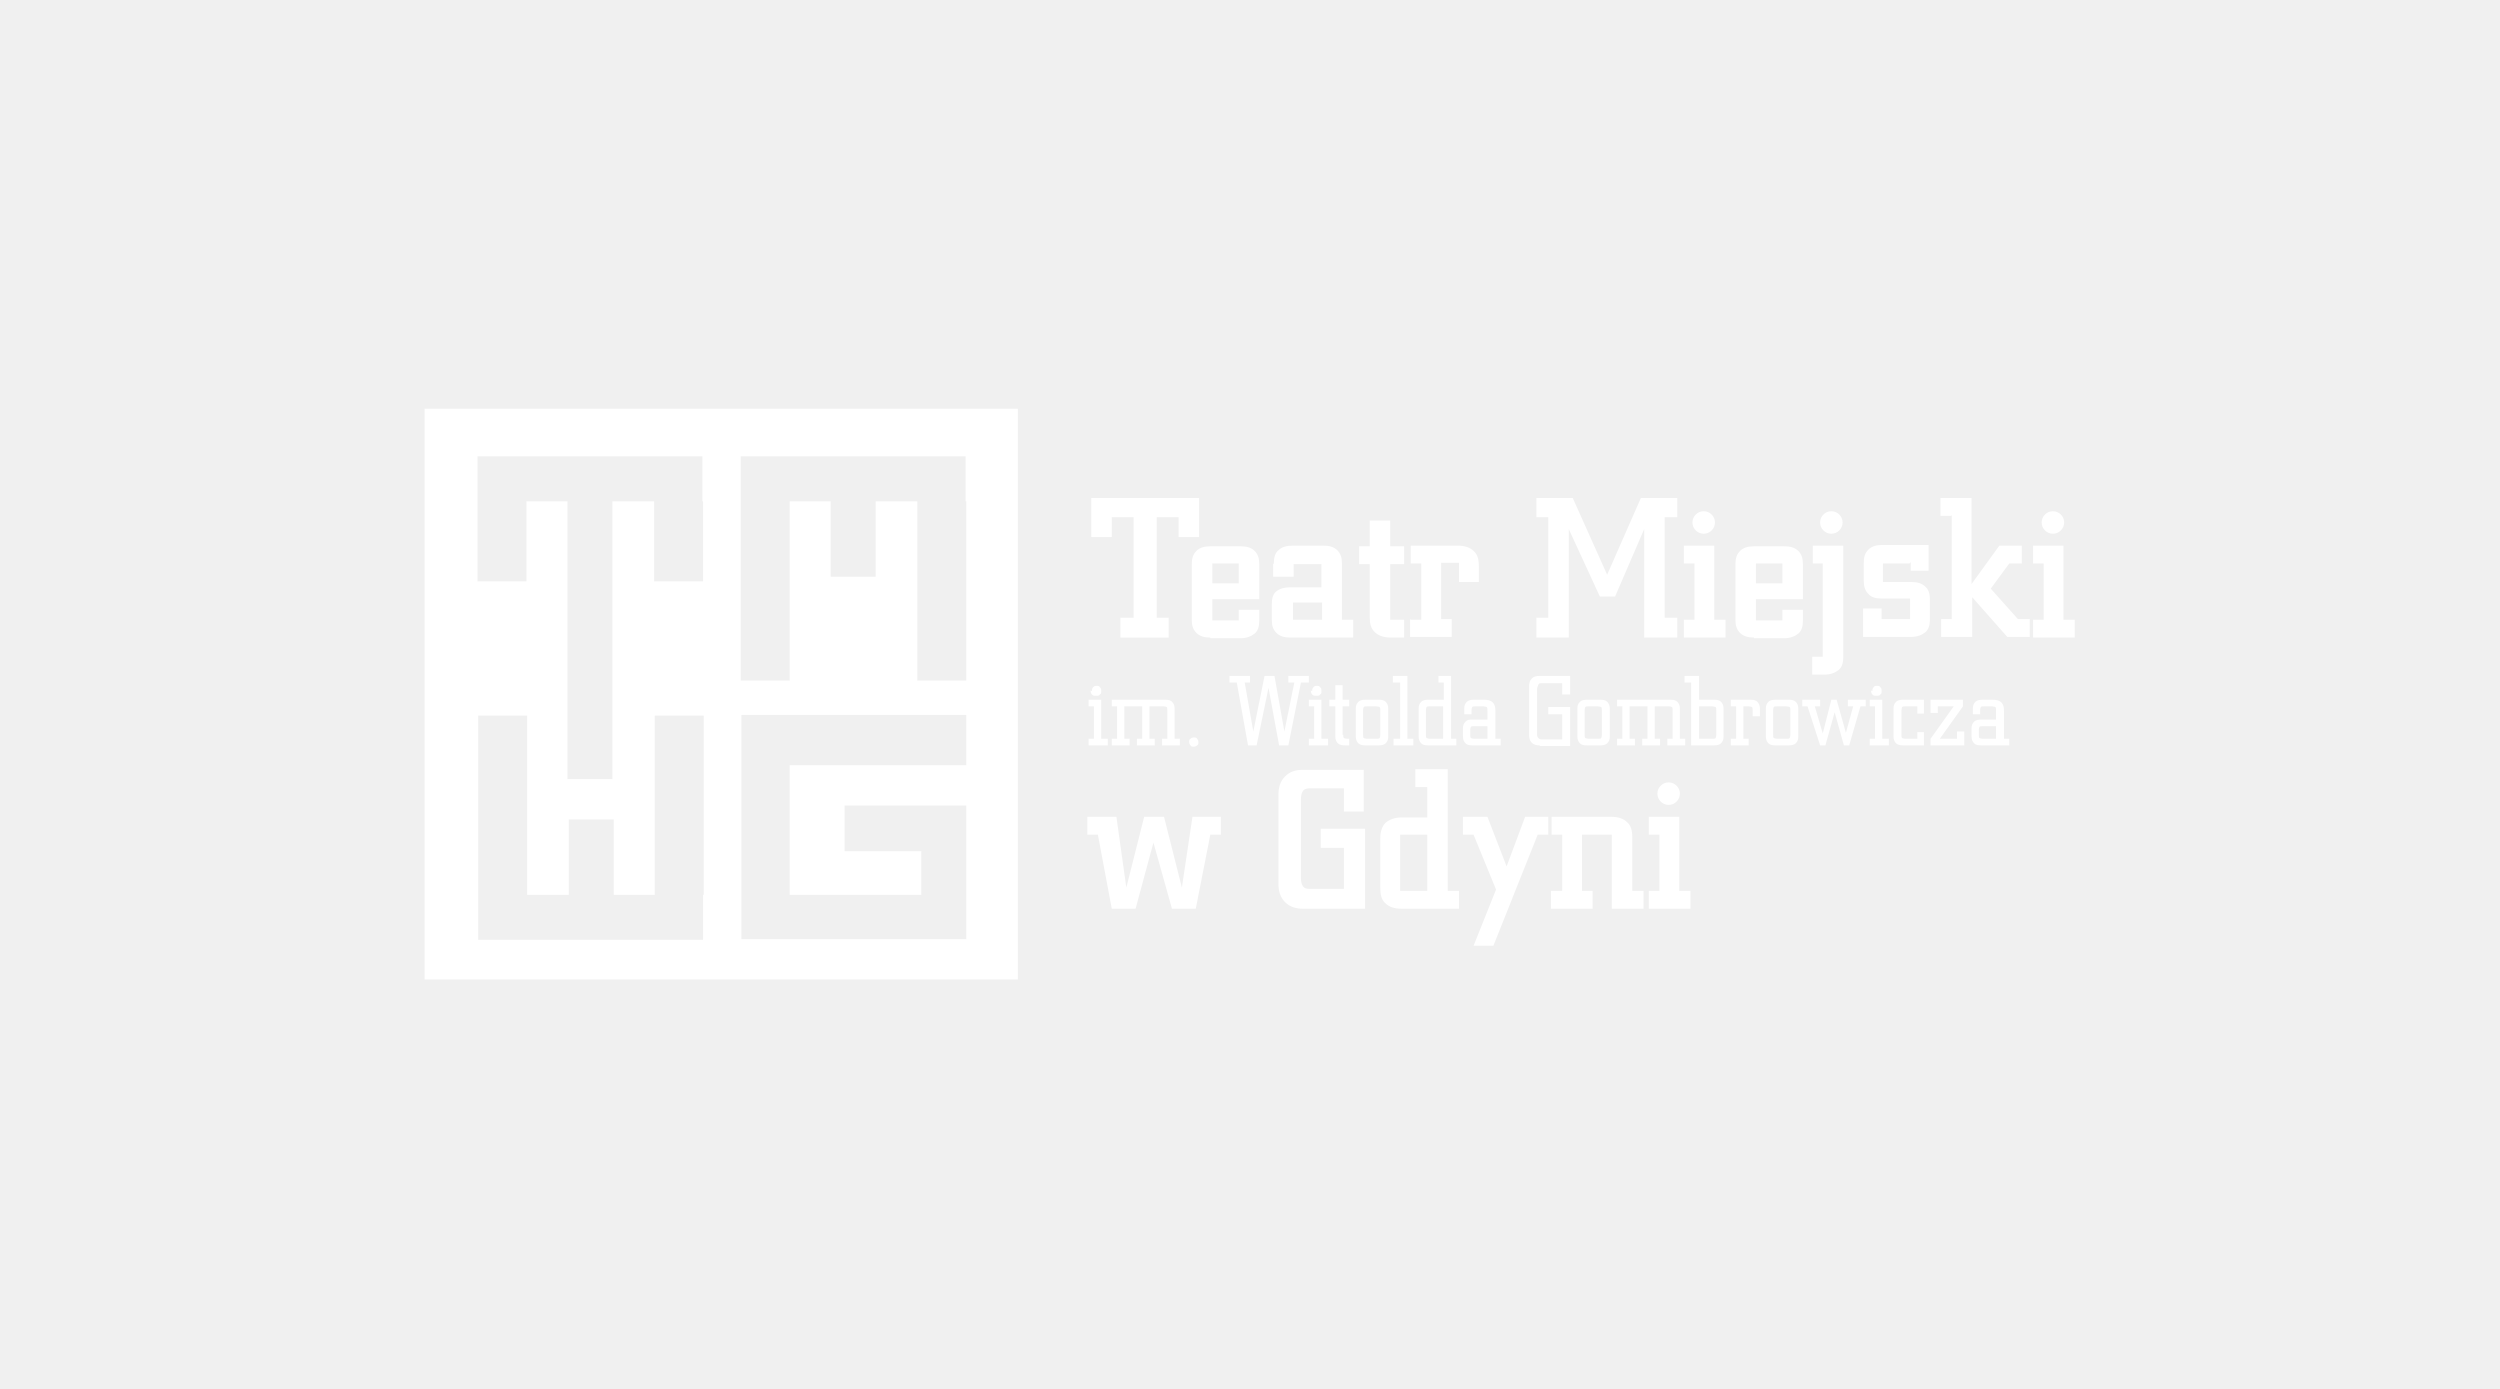
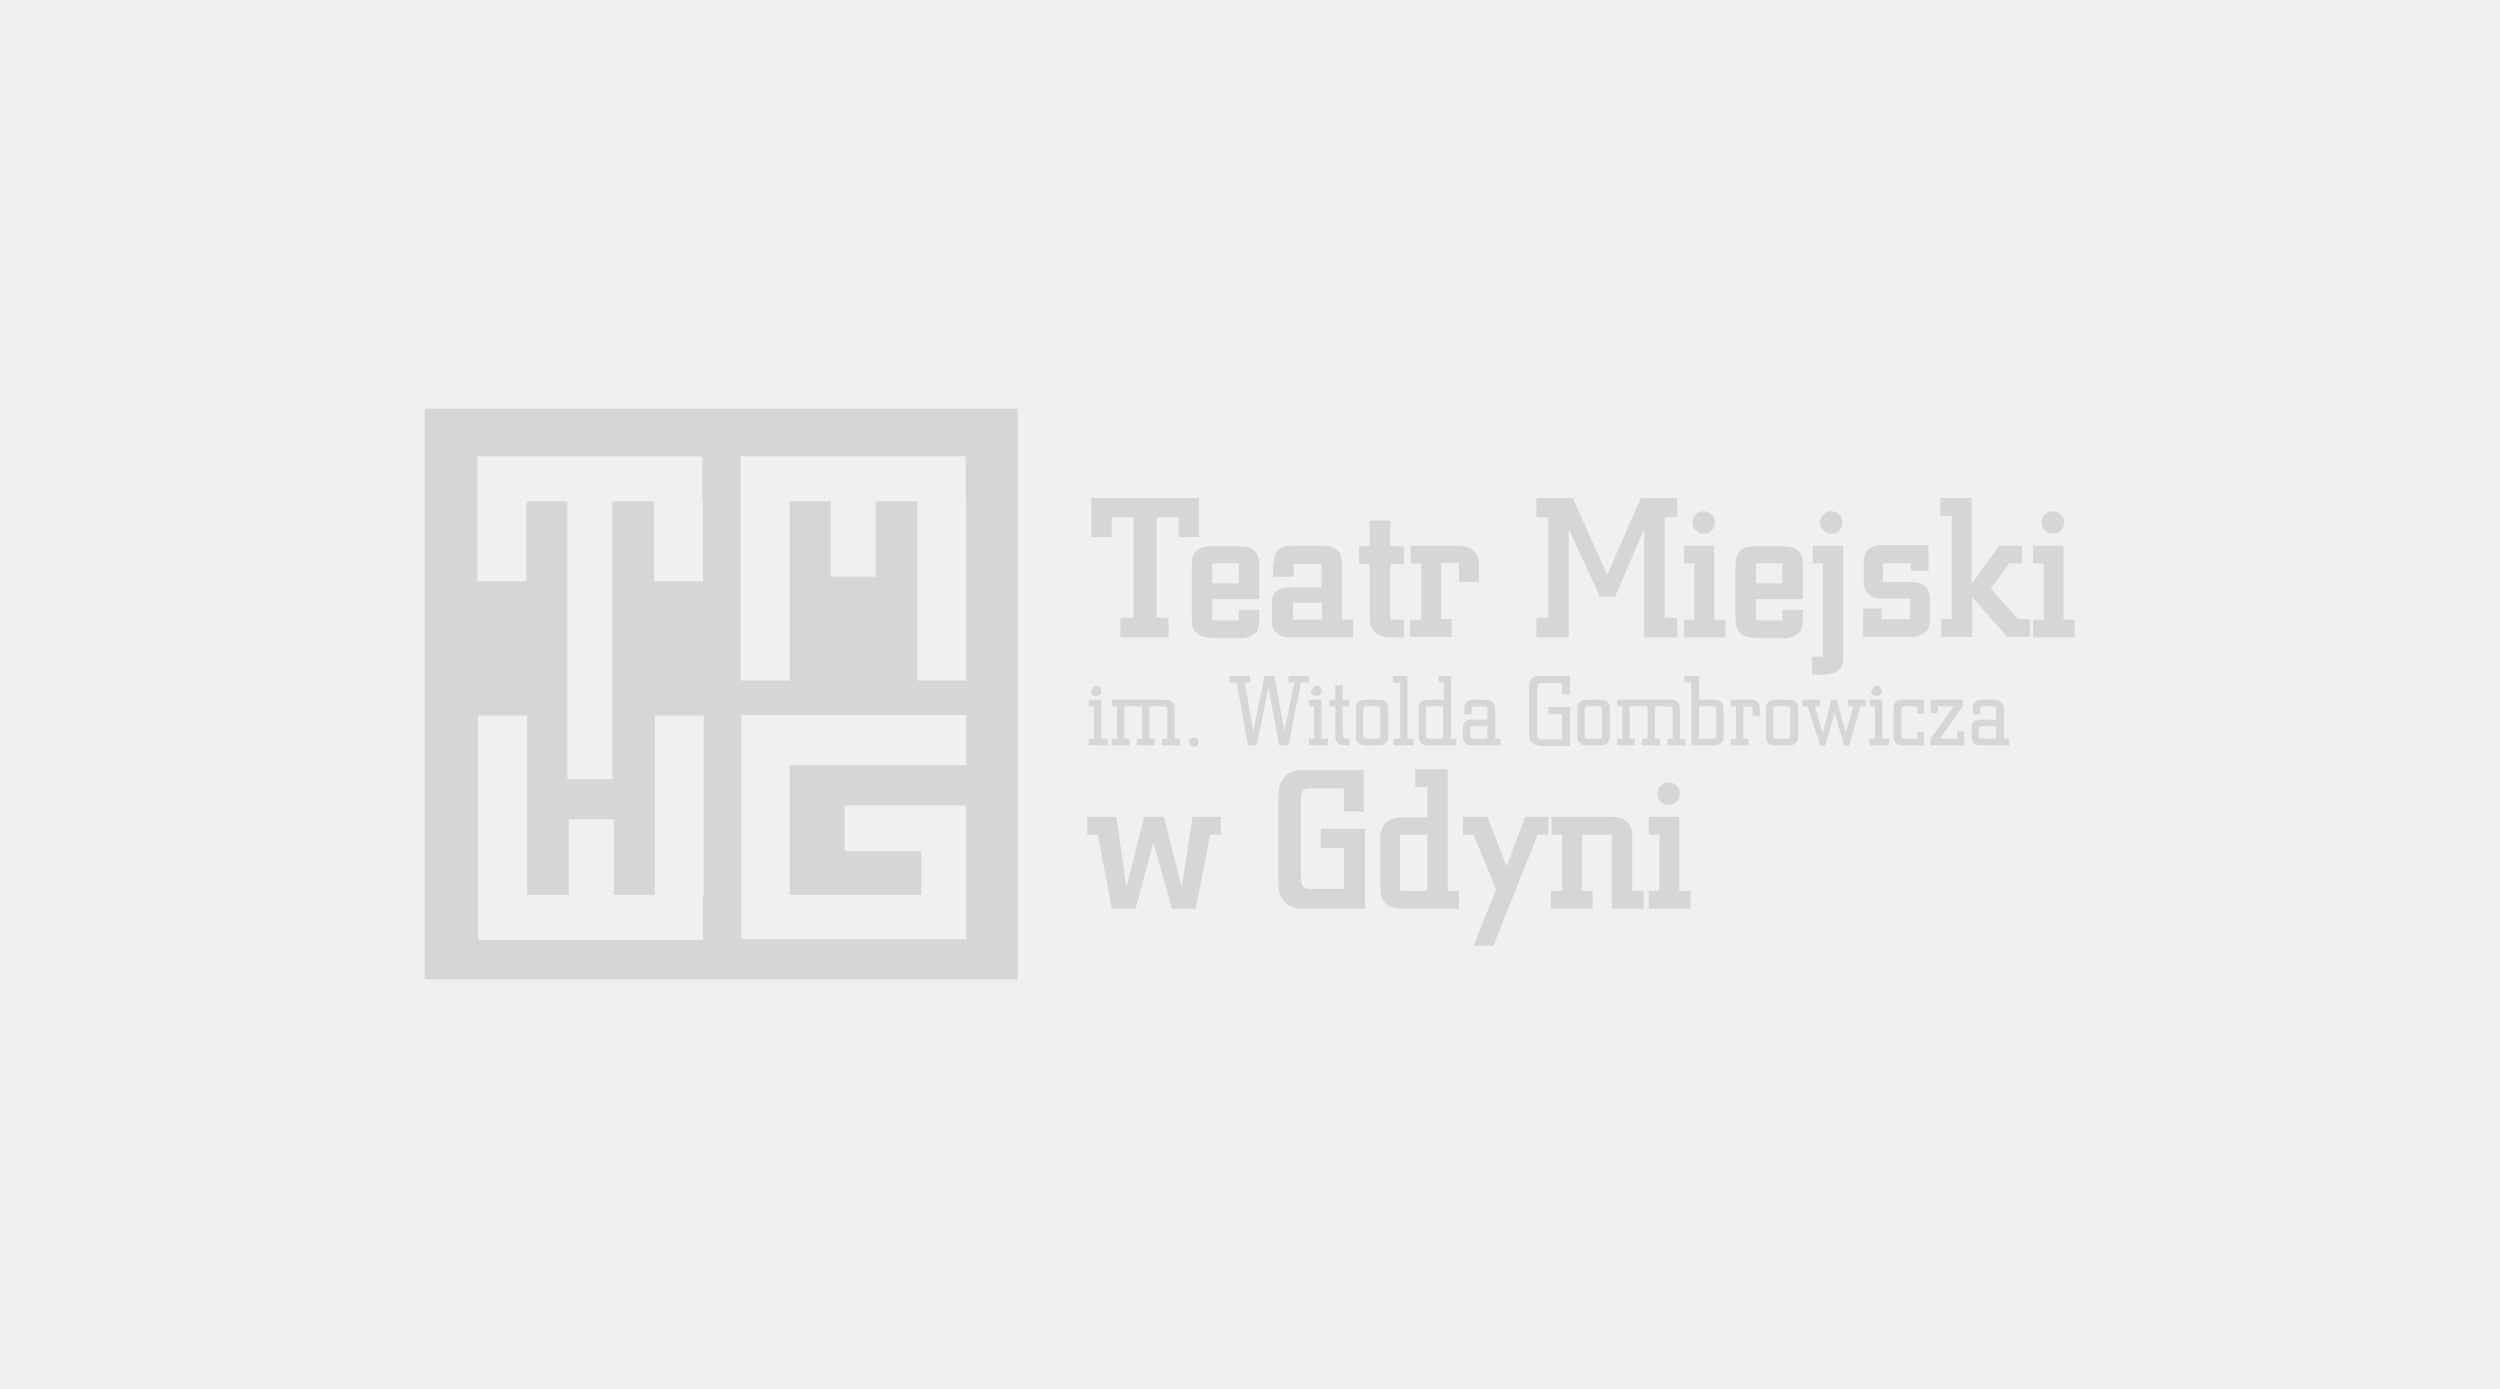
<svg xmlns="http://www.w3.org/2000/svg" width="756" height="420" id="Layer_1" version="1.1" viewBox="0 0 378 210">
  <defs>
    <style>
      .st0 {
-         fill: #fff;
+         fill: #D6D6D6;
        fill-rule: evenodd;
      }
    </style>
  </defs>
  <path class="st0" d="M176.7,93.4v3h-7.3v-3h2v-15.2h-3.3v3h-3.1v-5.9h16.3v5.9h-3.1v-3h-3.3v15.2h2Z" />
  <path class="st0" d="M183,96.4c-.9,0-1.6-.2-2.1-.7-.5-.5-.7-1.1-.7-1.9v-8.5c0-.9.2-1.5.7-2,.5-.5,1.2-.7,2.1-.7h4.6c.9,0,1.6.2,2.1.7.5.5.7,1.1.7,2v5.3h-7.1v3.2h4v-1.6h3.1v1.7c0,.8-.2,1.5-.7,1.9-.5.4-1.2.7-2.1.7h-4.6ZM183.3,85.2v3h4v-3h-4Z" />
  <path class="st0" d="M195.5,93.7h4.4v-2.6h-4.4v2.6ZM192.6,85.2c0-.9.2-1.6.7-2,.5-.5,1.2-.7,2.2-.7h4.6c.9,0,1.6.2,2.1.7.5.5.7,1.1.7,2v8.5h1.7v2.7h-9.5c-.9,0-1.6-.2-2.1-.7-.5-.5-.7-1.1-.7-1.9v-2.5c0-.9.2-1.5.7-1.9.5-.4,1.2-.6,2.1-.6h4.7v-3.5h-4.2v1.9h-3.1v-1.9h0Z" />
  <path class="st0" d="M210.2,93.7h2.1v2.7h-2c-1.1,0-1.9-.3-2.4-.8-.6-.5-.8-1.3-.8-2.3v-8h-1.6v-2.7h1.6v-3.9h3.1v3.9h2.1v2.7h-2.1v8.5h0Z" />
  <path class="st0" d="M213.3,93.7h1.6v-8.5h-1.6v-2.7h7.1c1.1,0,1.9.3,2.4.8.6.5.8,1.3.8,2.3v2.4h-3v-2.9h-2.7v8.5h1.6v2.7h-6.3v-2.7h0Z" />
  <path class="st0" d="M248.6,96.4v-16.4l-4.4,10.2h-2.3l-4.7-10.2v16.4h-4.9v-3h1.8v-15.2h-1.8v-2.9h5.5l5.2,11.6,5.1-11.6h5.5v2.9h-1.9v15.2h1.9v3h-4.9Z" />
  <path class="st0" d="M259.3,93.7h1.6v2.7h-6.3v-2.7h1.6v-8.5h-1.6v-2.7h4.6v11.2ZM255.9,79c0-.5.2-.9.5-1.2.3-.3.7-.5,1.2-.5s.9.2,1.2.5c.3.3.5.7.5,1.2,0,.5-.2.9-.5,1.2-.3.3-.7.5-1.2.5-.5,0-.9-.2-1.2-.5-.3-.3-.5-.7-.5-1.2h0Z" />
  <path class="st0" d="M265.2,96.4c-.9,0-1.6-.2-2.1-.7-.5-.5-.7-1.1-.7-1.9v-8.5c0-.9.2-1.5.7-2,.5-.5,1.2-.7,2.1-.7h4.6c.9,0,1.6.2,2.1.7.5.5.7,1.1.7,2v5.3h-7.1v3.2h4v-1.6h3.1v1.7c0,.8-.2,1.5-.7,1.9-.5.4-1.2.7-2.1.7h-4.6,0ZM265.5,85.2v3h4v-3h-4Z" />
  <path class="st0" d="M275.2,79c0-.5.2-.9.5-1.2.3-.3.7-.5,1.2-.5s.9.2,1.2.5c.3.3.5.7.5,1.2s-.2.9-.5,1.2c-.3.3-.7.5-1.2.5-.5,0-.9-.2-1.2-.5-.3-.3-.5-.7-.5-1.2h0ZM275.7,85.2h-1.6v-2.7h4.6v16.9c0,.8-.2,1.5-.7,1.9-.5.4-1.2.7-2.1.7h-1.9v-2.7h1.6v-14.1Z" />
  <path class="st0" d="M288.7,85.2h-4v2.8h4.3c.9,0,1.6.2,2.1.7.5.4.7,1.1.7,1.9v3.1c0,.8-.2,1.5-.7,1.9-.5.4-1.2.7-2.1.7h-7.3v-4.3h2.8v1.6h4.3v-3.1h-4.3c-.9,0-1.6-.2-2-.7-.5-.5-.7-1.1-.7-2v-2.7c0-.9.2-1.5.7-2,.5-.5,1.2-.7,2.1-.7h7s0,3.9,0,3.9h-2.7v-1.3h0Z" />
  <path class="st0" d="M295,78h-1.6v-2.7h4.7v13l4.2-5.8h3.4v2.7h-1.9l-2.8,3.8,4.1,4.6h1.8v2.7h-3.4l-5.3-6v6h-4.7v-2.7h1.6v-15.7Z" />
  <path class="st0" d="M312.1,93.7h1.6v2.7h-6.3v-2.7h1.6v-8.5h-1.6v-2.7h4.6v11.2ZM308.7,79c0-.5.2-.9.5-1.2.3-.3.7-.5,1.2-.5s.9.2,1.2.5c.3.3.5.7.5,1.2,0,.5-.2.9-.5,1.2-.3.3-.7.5-1.2.5-.5,0-.9-.2-1.2-.5-.3-.3-.5-.7-.5-1.2h0Z" />
  <path class="st0" d="M166.5,111.7h1v1h-2.9v-1h.8v-4.9h-.8v-1h1.9v5.9h0ZM165.1,104.5c0-.2,0-.4.2-.6.2-.2.3-.2.5-.2s.4,0,.5.2c.2.2.2.3.2.6s0,.4-.2.5c-.1.2-.3.2-.6.2s-.4,0-.6-.2c-.1-.1-.2-.3-.2-.6Z" />
  <path class="st0" d="M176.2,105.8c.5,0,.8.1,1,.3.2.2.4.5.4,1v4.6h.8v1h-2.7v-1h.8v-4.3c0-.2,0-.4-.1-.5,0,0-.2-.1-.5-.1h-2.1v4.9h.8v1h-2.7v-1h.8v-4.9h-2.7v4.9h.8v1h-2.7v-1h.8v-4.9h-.8v-1h8.2,0Z" />
  <path class="st0" d="M179.8,112.2c0-.2,0-.4.2-.5.1-.1.3-.2.5-.2s.4,0,.5.2c.1.1.2.3.2.5s0,.4-.2.5c-.1.1-.3.2-.5.2s-.4,0-.5-.2c-.1-.1-.2-.3-.2-.5h0Z" />
  <path class="st0" d="M188.7,112.7l-1.7-9.5h-1.1v-1h3.1v1h-.8l1.3,7.4,1.7-8.4h1.5l1.5,8.4,1.5-7.4h-.9v-1h3.1v1h-1.2l-1.9,9.5h-1.4l-1.6-8.7-1.8,8.7h-1.3Z" />
  <path class="st0" d="M199.8,111.7h1v1h-2.9v-1h.8v-4.9h-.8v-1h1.9v5.9h0ZM198.4,104.5c0-.2,0-.4.2-.6.2-.2.3-.2.5-.2s.4,0,.5.2c.2.2.2.3.2.6s0,.4-.2.5c-.1.2-.3.2-.6.2s-.4,0-.6-.2c-.1-.1-.2-.3-.2-.6h0Z" />
  <path class="st0" d="M203.1,111.1c0,.2,0,.4.1.5,0,0,.3.1.5.1h.3v1h-.7c-.4,0-.8-.1-1-.3-.2-.2-.4-.5-.4-1v-4.6s-.9,0-.9,0v-1h.9v-2.2h1.1v2.2h1v1h-1v4.3h0Z" />
  <path class="st0" d="M205,107.1c0-.4.1-.7.4-1,.2-.2.6-.3,1-.3h2.1c.5,0,.8.1,1,.3.2.2.4.5.4,1v4.3c0,.4-.1.7-.4,1-.2.2-.6.3-1,.3h-2.1c-.4,0-.8-.1-1-.3-.2-.2-.4-.5-.4-1v-4.3ZM208.1,106.8h-1.4c-.3,0-.4,0-.5.1,0,0-.1.2-.1.5v3.7c0,.2,0,.4.1.5,0,0,.3.1.5.1h1.4c.3,0,.4,0,.5-.1,0,0,.1-.2.1-.5v-3.7c0-.2,0-.4-.1-.5,0,0-.3-.1-.5-.1Z" />
  <path class="st0" d="M211.6,103.2h-1v-1h2.2v9.5h.9v1h-3v-1h1v-8.5Z" />
  <path class="st0" d="M215.9,112.7c-.5,0-.8-.1-1-.3-.2-.2-.4-.5-.4-1v-4.3c0-.4.1-.7.4-1,.2-.2.6-.3,1-.3h2.4v-2.6h-.8v-1h1.9v9.5h.8v1h-4.3ZM215.6,107.4v3.7c0,.2,0,.4.1.5,0,0,.3.1.5.1h2v-4.9h-2c-.3,0-.4,0-.5.1,0,0-.1.2-.1.5Z" />
  <path class="st0" d="M222.6,112.7c-.5,0-.8-.1-1-.3-.2-.2-.4-.5-.4-1v-1.3c0-.4.1-.7.4-1s.6-.3,1-.3h2.3v-1.4c0-.2,0-.4-.1-.5,0,0-.3-.1-.5-.1h-1.2c-.3,0-.4,0-.5.1,0,0-.1.2-.1.5v.6h-1.1v-.9c0-.4.1-.7.4-1,.2-.2.6-.3,1-.3h1.6c.5,0,1,.1,1.3.4.3.3.4.7.4,1.2v4.3h.8v1h-4.2,0ZM222.3,110.4v.7c0,.2,0,.4.1.5,0,0,.3.1.5.1h2v-1.9h-2c-.3,0-.4,0-.5.1,0,0-.1.2-.1.5Z" />
  <path class="st0" d="M232.8,112.7c-.5,0-.9-.1-1.2-.4-.3-.3-.4-.7-.4-1.2v-7.3c0-.5.1-.9.4-1.2.3-.3.6-.4,1.2-.4h4.6v2.8h-1.2v-1.7h-3.1c-.2,0-.4,0-.5.2,0,.1-.2.4-.2.7v6.7c0,.3,0,.5.2.7.1.1.3.2.5.2h3.1v-3.8h-2.1v-1.1h3.3v5.9h-4.6Z" />
  <path class="st0" d="M238.5,107.1c0-.4.1-.7.4-1,.2-.2.6-.3,1-.3h2.1c.5,0,.8.1,1,.3.2.2.4.5.4,1v4.3c0,.4-.1.7-.4,1-.2.2-.6.3-1,.3h-2.1c-.5,0-.8-.1-1-.3-.2-.2-.4-.5-.4-1v-4.3ZM241.6,106.8h-1.4c-.3,0-.4,0-.5.1,0,0-.1.2-.1.5v3.7c0,.2,0,.4.1.5,0,0,.3.1.5.1h1.4c.3,0,.4,0,.5-.1,0,0,.1-.2.1-.5v-3.7c0-.2,0-.4-.1-.5,0,0-.3-.1-.5-.1Z" />
  <path class="st0" d="M252.6,105.8c.5,0,.8.1,1,.3.2.2.4.5.4,1v4.6h.8v1h-2.7v-1h.8v-4.3c0-.2,0-.4-.1-.5,0,0-.2-.1-.5-.1h-2.1v4.9h.8v1h-2.7v-1h.8v-4.9h-2.7v4.9h.8v1h-2.7v-1h.8v-4.9h-.8v-1h8.2Z" />
  <path class="st0" d="M259.2,105.8c.5,0,.8.1,1,.3.2.2.4.5.4,1v4.3c0,.4-.1.7-.4,1-.2.2-.6.3-1,.3h-3.5v-9.5h-1v-1h2.2v3.6h2.4ZM259.5,111.1v-3.7c0-.2,0-.4-.1-.5,0,0-.3-.1-.5-.1h-2v4.9h2c.3,0,.4,0,.5-.1,0,0,.1-.2.1-.5Z" />
  <path class="st0" d="M263.6,111.7h.8v1h-2.7v-1h.8v-4.9h-.8v-1h3c.5,0,.8.1,1,.3.2.2.4.5.4,1v1.2h-1.1v-.9c0-.2,0-.4-.1-.5,0,0-.3-.1-.5-.1h-.8v4.9h0Z" />
  <path class="st0" d="M267,107.1c0-.4.1-.7.4-1,.2-.2.6-.3,1-.3h2.1c.4,0,.8.1,1,.3.2.2.4.5.4,1v4.3c0,.4-.1.7-.4,1-.2.2-.6.3-1,.3h-2.1c-.5,0-.8-.1-1-.3-.2-.2-.4-.5-.4-1v-4.3h0ZM270.1,106.8h-1.4c-.3,0-.4,0-.5.1,0,0-.1.2-.1.5v3.7c0,.2,0,.4.1.5,0,0,.3.1.5.1h1.4c.3,0,.4,0,.5-.1,0,0,.1-.2.1-.5v-3.7c0-.2,0-.4-.1-.5,0,0-.3-.1-.5-.1Z" />
  <path class="st0" d="M275.2,112.7l-1.9-5.9h-.8v-1h2.7v1h-.8l1.2,4.1,1.3-5.1h.8l1.4,5,1.1-4h-.8v-1h2.7v1h-.8l-1.7,5.9h-.8l-1.4-5-1.4,5h-.8Z" />
  <path class="st0" d="M284.6,111.7h1v1h-2.9v-1h.8v-4.9h-.8v-1h1.9v5.9h0ZM283.1,104.5c0-.2,0-.4.2-.6.1-.2.3-.2.5-.2s.4,0,.5.2c.2.2.2.3.2.6s0,.4-.2.5c-.1.2-.3.2-.6.2s-.4,0-.6-.2c-.1-.1-.2-.3-.2-.6h0Z" />
  <path class="st0" d="M287.7,112.7c-.4,0-.8-.1-1-.3-.2-.2-.4-.5-.4-1v-4.3c0-.4.1-.7.4-1,.2-.2.6-.3,1-.3h3.2v2.1h-1v-1.1h-1.8c-.2,0-.4,0-.5.1,0,0-.1.3-.1.5v3.7c0,.2,0,.4.1.5,0,0,.3.1.5.1h1.8v-1h1v2h-3.2Z" />
  <path class="st0" d="M291.9,112.7v-1l3.5-4.9h-2.4v1h-1.1v-2h4.9v1l-3.5,4.9h2.6v-1.1h1.1v2.1h-5.1Z" />
  <path class="st0" d="M299.5,112.7c-.5,0-.8-.1-1-.3-.2-.2-.4-.5-.4-1v-1.3c0-.4.1-.7.4-1,.2-.2.6-.3,1-.3h2.3v-1.4c0-.2,0-.4-.1-.5,0,0-.3-.1-.5-.1h-1.2c-.3,0-.4,0-.5.1,0,0-.1.2-.1.5v.6s-1.1,0-1.1,0v-.9c0-.4.1-.7.4-1,.2-.2.6-.3,1-.3h1.6c.5,0,1,.1,1.3.4.3.3.4.7.4,1.2v4.3h.8v1h-4.2ZM299.2,110.4v.7c0,.2,0,.4.1.5,0,0,.3.1.5.1h2v-1.9h-2c-.3,0-.4,0-.5.1,0,0-.1.2-.1.5Z" />
  <path class="st0" d="M168.1,137.4l-2.1-11.2h-1.6v-2.7h4.4l1.5,10.7,2.7-10.7h3l2.7,10.7,1.6-10.7h4.3v2.7h-1.6l-2.2,11.2h-3.6l-2.8-10-2.7,10h-3.5Z" />
  <path class="st0" d="M206.2,116.3v6.4h-3v-3.5h-5.2c-.4,0-.8.1-1,.4-.2.3-.3.7-.3,1.3v11.8c0,.6.1,1,.3,1.3.2.3.5.4,1,.4h5.2v-6.2h-3.5v-2.9h6.7v12.1h-9.4c-1.1,0-2-.3-2.7-1-.7-.7-1-1.6-1-2.8v-13.4c0-1.2.3-2.1,1-2.8.7-.7,1.5-1,2.7-1h9.2Z" />
  <path class="st0" d="M211.7,134.7h4.1v-8.5h-4.1v8.5ZM219,134.7h1.6v2.7h-8.7c-1.1,0-1.9-.3-2.4-.8-.6-.5-.8-1.3-.8-2.3v-7.6c0-1,.3-1.8.8-2.3.6-.5,1.4-.8,2.4-.8h3.9v-4.6h-1.8v-2.7h4.9v18.4h0Z" />
  <path class="st0" d="M222.8,143l3.4-8.5-3.4-8.3h-1.6v-2.7h3.7l2.9,7.5,2.8-7.5h3.5v2.7h-1.6l-6.7,16.8h-2.9Z" />
  <path class="st0" d="M234.6,134.7h1.6v-8.5h-1.6v-2.7h9c1.1,0,1.9.3,2.4.8.6.5.8,1.3.8,2.3v8.1h1.7v2.7h-4.8v-11.2h-4.5v8.5h1.6v2.7h-6.3v-2.7h0Z" />
  <path class="st0" d="M254,134.7h1.6v2.7h-6.3v-2.7h1.6v-8.5h-1.6v-2.7h4.6v11.2ZM250.6,120c0-.5.2-.9.5-1.2.3-.3.7-.5,1.2-.5s.9.2,1.2.5c.3.3.5.7.5,1.2s-.2.9-.5,1.2c-.3.3-.7.5-1.2.5s-.9-.2-1.2-.5c-.3-.3-.5-.7-.5-1.2Z" />
  <path class="st0" d="M64.2,61.8v86.3h89.7V61.8h-89.7ZM106.3,135.3v6.8h-34v-33.9h7.4v27.1h6.3v-11.4h6.8v11.4h6.2v-27.1h7.4v27.1ZM106.3,75.8v12.1h-7.4v-12.1h-6.3v42h-6.8v-42h-6.2v12.1h-7.4v-18.9h34v6.8ZM146.1,115.7h-26.7v19.6h19.9v-6.6h-11.6v-6.9h18.4v20.2h-34v-33.9h34v7.5ZM146.1,75.8v27.1h-7.4v-27.1h-6.3v11.4h-6.8v-11.4h-6.2v27.1h-7.4v-33.9h34v6.8Z" />
</svg>
